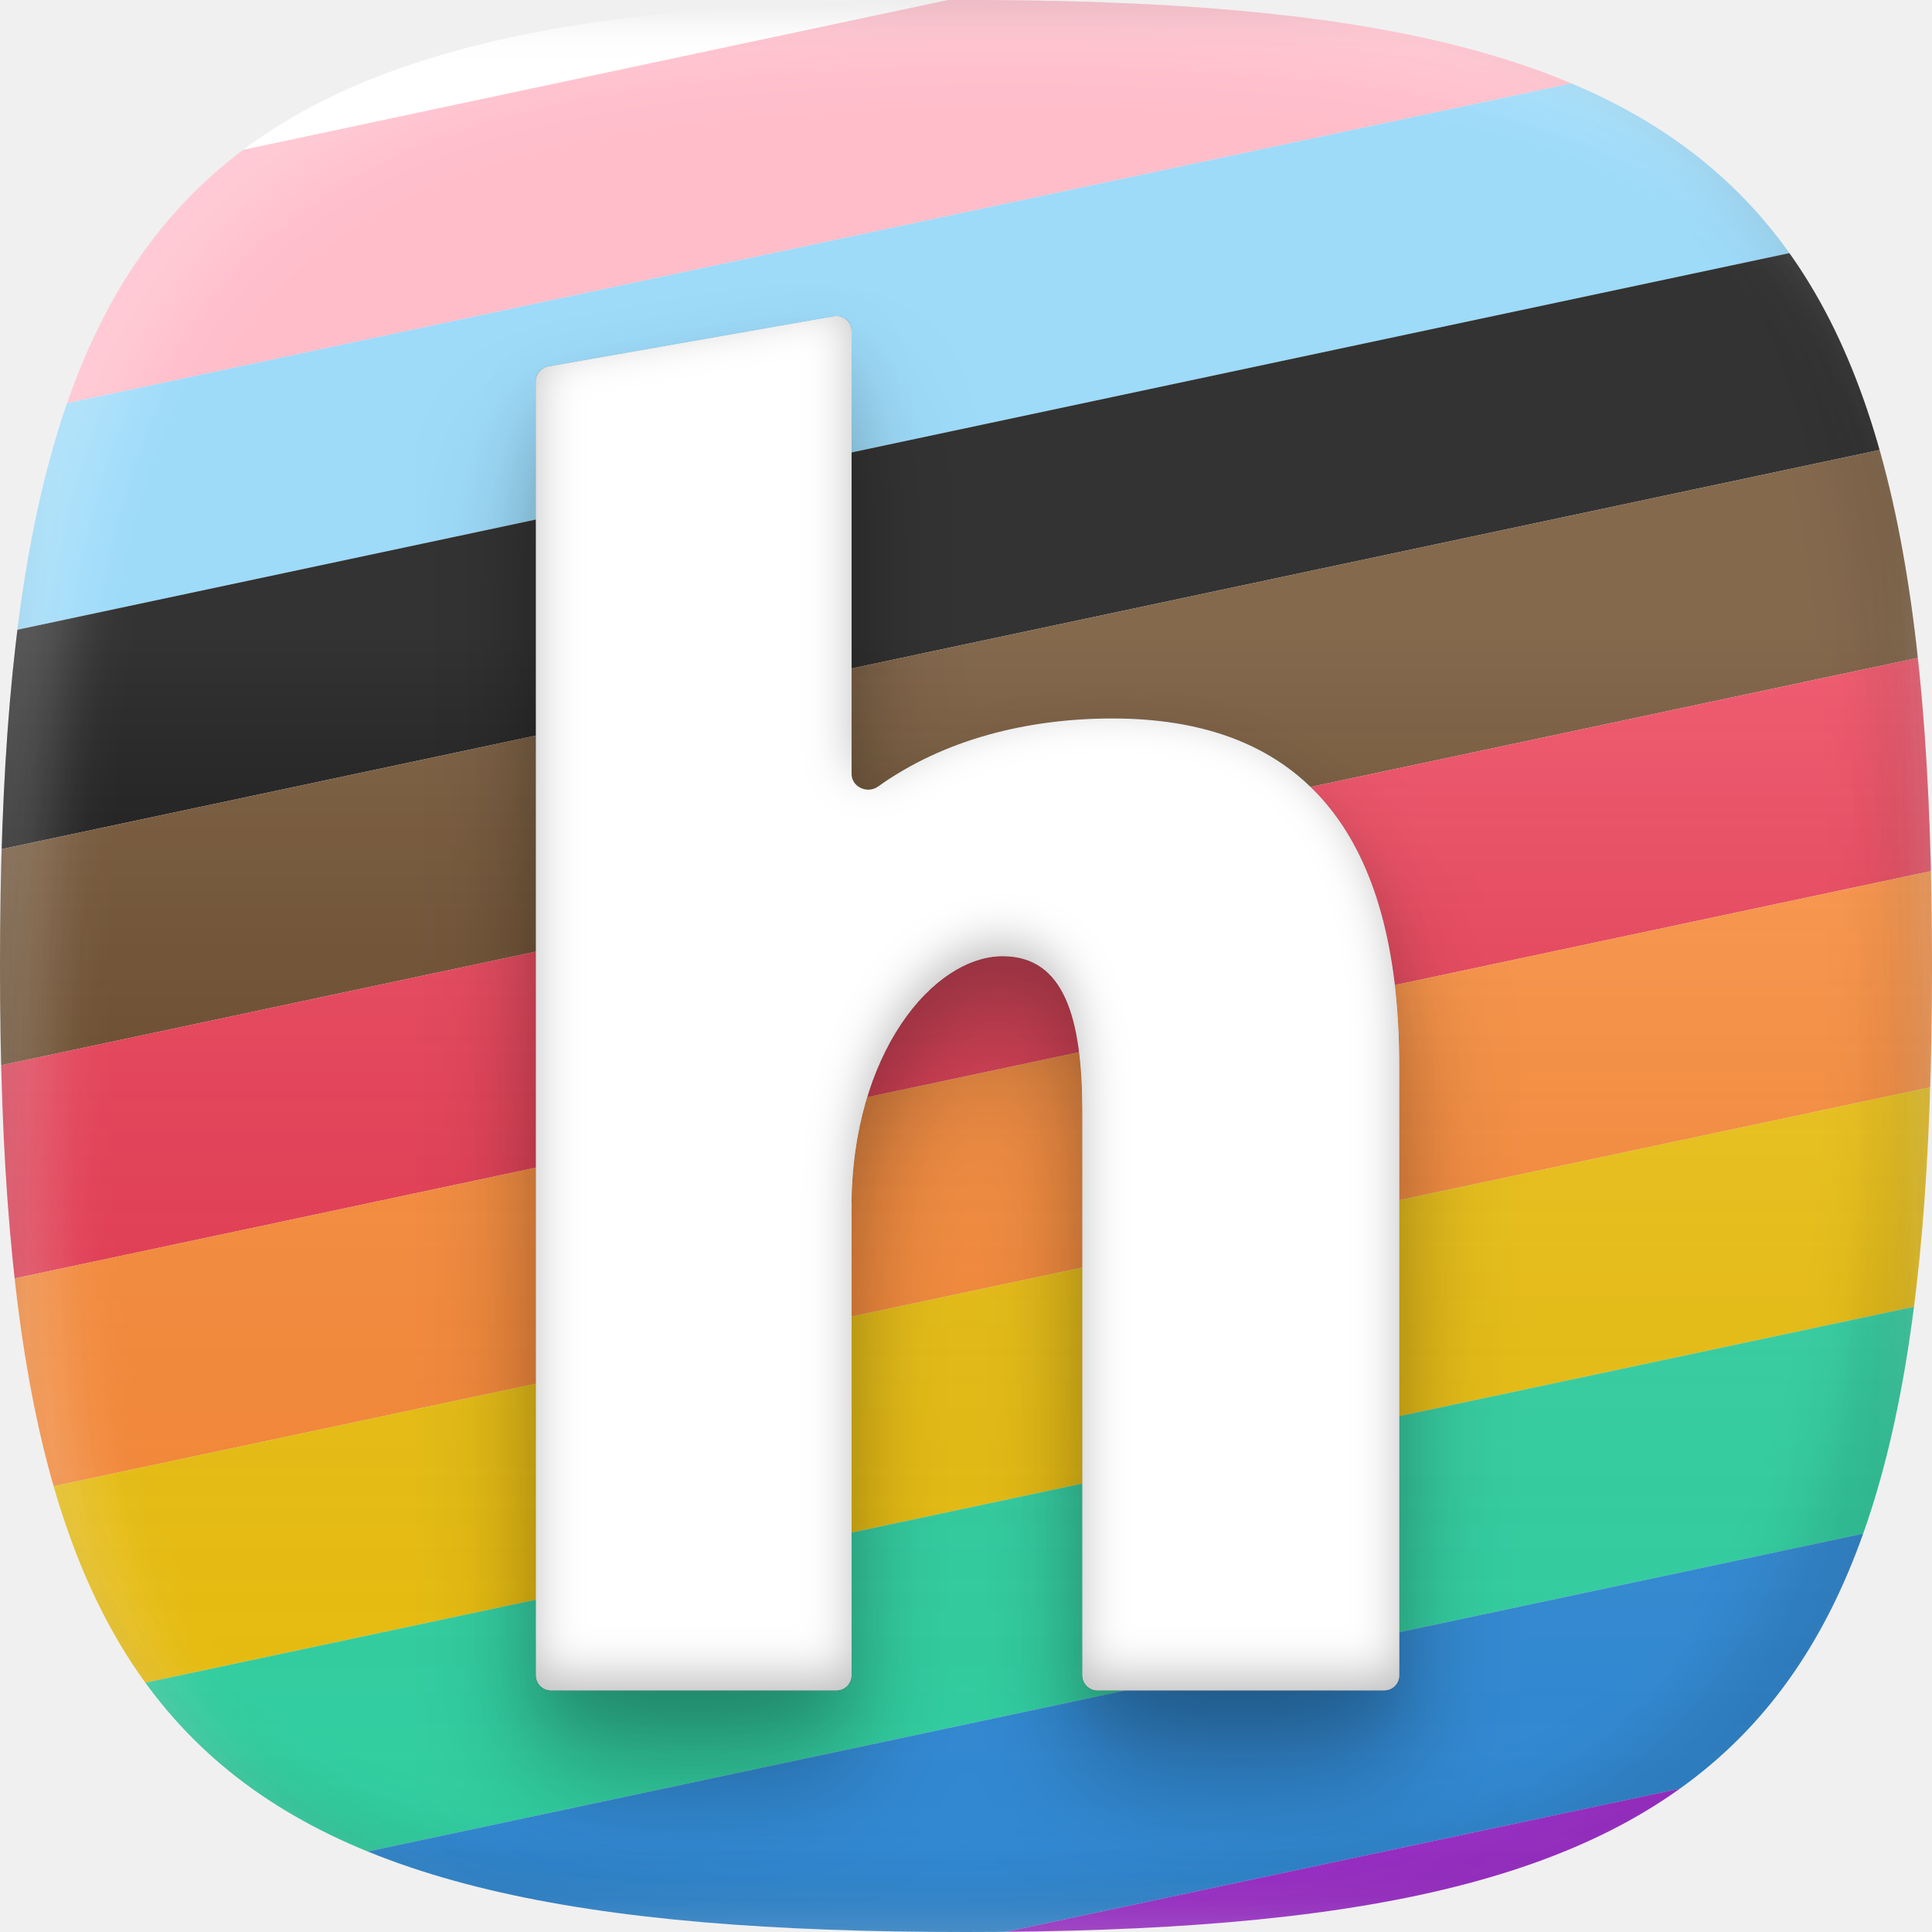
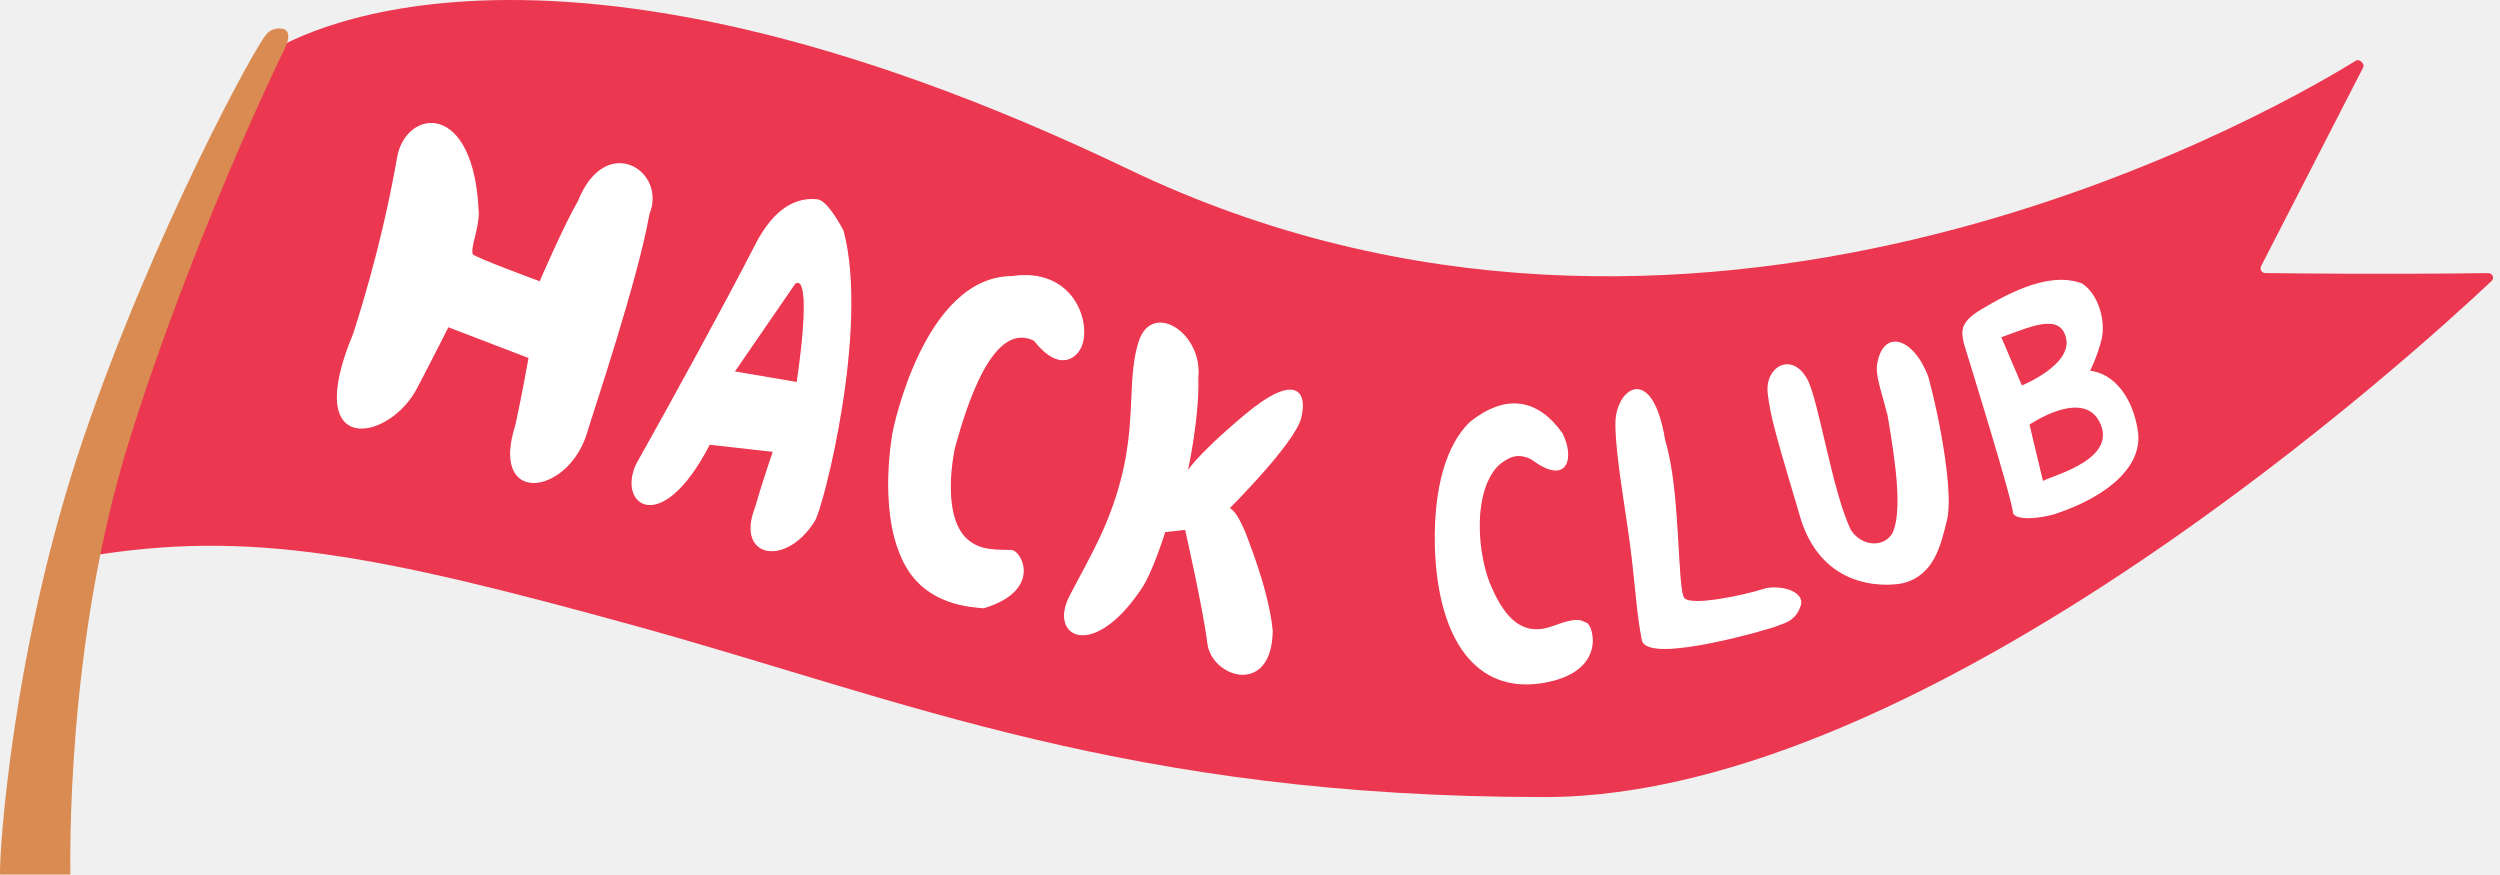
- <svg xmlns="http://www.w3.org/2000/svg" width="256" height="256" viewBox="0 0 256 256" fill="none">
-   <g id="icon-progress-rounded" clip-path="url(#clip0)">
-     <mask id="mask0" mask-type="alpha" maskUnits="userSpaceOnUse" x="0" y="0" width="256" height="256">
-       <path id="Vector" fill-rule="evenodd" clip-rule="evenodd" d="M128 256C230.4 256 256 230.4 256 128C256 25.6 230.4 0 128 0C25.6 0 0 25.6 0 128C0 230.4 25.6 256 128 256Z" fill="black" />
-     </mask>
-     <g mask="url(#mask0)">
-       <g id="Group 1">
-         <path id="Rectangle 9" d="M-109.618 49.983L313.367 -39.925L319.189 -12.537L-103.797 77.371L-109.618 49.983Z" fill="#FFADBD" />
-         <path id="Rectangle 10" d="M-103.797 77.371L319.189 -12.537L325.01 14.851L-97.975 104.759L-103.797 77.371Z" fill="#85D2F8" />
-         <path id="Rectangle 11" d="M-97.975 104.759L325.01 14.851L330.832 42.239L-92.154 132.147L-97.975 104.759Z" fill="black" />
-         <path id="Rectangle 12" d="M-92.154 132.147L330.832 42.239L336.653 69.627L-86.332 159.536L-92.154 132.147Z" fill="#654321" />
-         <path id="Rectangle 13" d="M-86.332 159.536L336.653 69.627L342.475 97.015L-80.511 186.924L-86.332 159.536Z" fill="#EC3750" />
-         <path id="Rectangle 14" d="M-80.511 186.924L342.475 97.015L348.296 124.403L-74.689 214.312L-80.511 186.924Z" fill="#FF8C37" />
-         <path id="Rectangle 15" d="M-74.689 214.312L348.296 124.403L354.118 151.792L-68.868 241.7L-74.689 214.312Z" fill="#F1C40F" />
-         <path id="Rectangle 16" d="M-68.868 241.7L354.118 151.792L359.939 179.18L-63.046 269.088L-68.868 241.7Z" fill="#33D6A6" />
-         <path id="Rectangle 17" d="M-63.046 269.088L359.939 179.18L365.761 206.568L-57.225 296.476L-63.046 269.088Z" fill="#338EDA" />
-         <path id="Rectangle 18" d="M-57.225 296.476L365.761 206.568L371.583 233.956L-51.403 323.864L-57.225 296.476Z" fill="#A633D6" />
-         <path id="Rectangle 19" d="M-115.44 22.595L307.546 -67.314L313.367 -39.925L-109.618 49.983L-115.44 22.595Z" fill="white" />
-         <path id="Rectangle 10_2" d="M-115.465 22.48L307.521 -67.429L313.343 -40.041L-109.643 49.868L-115.465 22.48Z" fill="white" />
-       </g>
-       <g id="Vector_2" filter="url(#filter0_ii)">
-         <path fill-rule="evenodd" clip-rule="evenodd" d="M128 256C230.4 256 256 230.4 256 128C256 25.6 230.4 0 128 0C25.6 0 0 25.6 0 128C0 230.4 25.6 256 128 256Z" fill="url(#paint0_linear)" fill-opacity="0.2" style="mix-blend-mode:soft-light" />
-       </g>
-       <g id="path3866" filter="url(#filter1_ddi)">
-         <path d="M112.84 43.882C112.84 42.639 111.718 41.697 110.494 41.912L72.654 48.564C71.697 48.732 71 49.562 71 50.533L71 222C71 223.105 71.895 224 73 224H110.84C111.945 224 112.84 223.105 112.84 222V160.049C112.84 139.465 123.755 126.714 132.851 126.714C141.037 126.714 143.402 134.911 143.402 147.298V222C143.402 223.105 144.297 224 145.402 224H183.424C184.529 224 185.424 223.105 185.424 222V141.287C185.424 113.233 174.873 95.199 147.404 95.199C136.074 95.199 125.024 98.003 116.341 104.224C114.933 105.233 112.84 104.277 112.84 102.545V43.882Z" fill="white" />
-       </g>
-     </g>
+ <svg xmlns="http://www.w3.org/2000/svg" fill="none" height="184" viewBox="0 0 526 184" width="526">
+   <path d="m55.892 11.764c.071-.162.164-.289.31-.388 3.628-2.462 56.345-35.644 181.224 24.235 117.958 56.561 236.902-9.63 258.275-22.863.709-.439 1.896.69 1.516 1.431l-21.482 41.816c-.339.659.125 1.443.865 1.454 5.587.078 25.068.301 46.883.012.905-.012 1.419 1.018.761 1.639-14.653 13.826-118.058 108.6-199.244 108.6-87.574 0-135-20.455-191-35.924-55.143-15.232-81.682-20.342-115.422-14.74-.728.121-1.344-.555-1.142-1.264l13.063-45.871z" fill="#ec3750" />
+   <g fill="#fff" stroke="#fff" stroke-miterlimit="10" stroke-width=".25">
+     <path d="m83.681 33.113c-1.329 7.514-3.879 20.421-9.241 37.1-11.136 26.603 7.856 22.264 13.294 11.211 3.223-6.103 6.539-12.726 6.539-12.726l17.068 6.543s-1.374 7.772-2.779 14.203c-5.362 16.68 10.269 14.677 14.592 2.355 1.924-6.337 10.891-32.794 13.364-46.786 3.728-8.954-9.032-17.128-14.805-2.66-3.086 5.326-8.097 16.99-8.097 16.99s-14.088-5.205-14.256-5.77c-.55-1.435 1.176-5.135 1.252-8.596-.858-23.946-15.145-21.97-16.931-11.864z" />
+     <path d="m158.883 51.762c4.344-8.648 9.332-10.098 13.041-9.704 1.6.132 3.776 3.387 5.44 6.513 5.448 20.588-4.315 58.452-6.041 60.995-5.942 9.598-16.368 7.783-12.408-2.586 1.85-6.299 3.831-12.025 3.831-12.025l-13.496-1.507c-10.605 20.602-20.14 11.976-14.645 3.076 5.878-10.426 18.401-33.253 24.278-44.762zm-4.461 26.48 13.304 2.271s3.695-23.427-.46-20.955z" />
+     <path d="m227.586 72.519c1.761-4.962-1.9-16.182-14.69-14.31-18.525.134-24.934 32.592-24.934 32.592s-3.079 15.72 1.78 26.434c4.416 10.33 15.128 10.363 17.208 10.625 12.159-3.656 7.995-11.757 5.916-12.018-2.647-.135-6.238.299-9.138-2.066-4.917-3.963-4.041-14.022-2.973-19.433 2.515-9.099 8.05-27.168 16.875-22.746 5.296 6.768 9.012 3.659 9.956.923z" />
+     <path d="m239.769 71.685c-3.257 9.947.827 20.424-7.318 39.359-1.942 4.625-6.705 13.107-7.269 14.311-4.512 8.548 4.65 13.586 14.742-1.349 2.445-3.418 5.138-12.161 5.138-12.161l4.391-.493s3.836 16.881 4.719 24.113c.944 6.979 13.306 10.949 13.486-2.748-.441-4.695-2.077-11.042-5.155-19.105 0 0-2.011-5.905-3.956-6.672 0 0 13.794-13.718 15.109-19.042 1.377-5.576-1.135-9.453-11.921-.354-10.785 9.1-12.038 12.012-12.038 12.012s2.565-11.471 2.309-20.16c.937-9.192-9.419-15.884-12.237-7.712z" />
+     <path d="m309.24 88.969c-4.628 4.588-7.54 13.2-7.215 26.232.645 19.451 8.704 30.626 22.464 28.401 13.76-2.226 10.52-12.154 9.252-12.483-1.014-.263-1.269-1.43-6.911.692-5.644 2.121-9.893-.356-13.45-8.989-2.35-5.842-3.624-17.191.621-23.53 1.268-1.876 2.472-2.392 3.106-2.779 2.536-1.547 5.136-.048 5.581.343 7.106 5.143 8.497-.557 5.957-5.622-5.013-7.082-11.672-8.529-19.405-2.264z" />
+     <path d="m340 89.262c-.067-7.383 7.556-13.075 10.236 3.435 3.31 10.668 2.468 31.296 4.056 33.206s13.41-.756 16.611-1.833c3.2-1.077 9.098.337 7.765 3.543-1.079 3.271-4.13 3.582-4.765 3.966-.636.383-27.356 8.304-28.348 3.031-.992-5.274-1.055-7.701-2.055-16.682-1-8.982-3.432-21.281-3.5-28.666z" />
+     <path d="m372.043 82.654c-.58-5.338 4.863-8.599 8.069-2.868 2.435 4.443 5.264 23.738 9.24 31.851 2.18 3.285 6.663 3.877 8.776.863 2.495-4.557.695-15.941-.847-25.075-1.092-4.375-2.35-7.719-2.287-10.162.956-8.226 7.554-6.277 10.633 2.154 2.566 9.395 5.24 24.572 3.899 29.968-1.278 5.138-2.62 11.627-9.28 13.214-1.729.381-16.138 2.457-21.206-13.309-4.878-16.537-6.417-21.299-6.997-26.636z" />
+     <path d="m417.228 65.032c8.861-5.356 15.509-7.194 20.702-5.319 3.04 1.868 5.006 7.001 4.186 11.42-.947 3.842-2.529 6.977-2.529 6.977 5.256.53 9.105 5.776 10.105 12.642 1 6.866-5.468 13.328-17.496 17.328-4.052 1.141-8.357 1.127-8.548-.283-.129-2.757-10.341-35.6-10.341-35.6-.319-1.988-1.396-4.17 3.921-7.165zm3.675 5.843 4.439 10.396s10.762-4.325 9.492-10.097c-1.269-5.771-8.042-2.332-13.931-.299zm5.963 18.411s3.046 12.762 2.92 12.185c-.065-.833 15.69-3.971 12.33-12.185-3.362-8.213-15.25 0-15.25 0z" />
  </g>
-   <defs>
-     <filter id="filter0_ii" x="-6" y="-6" width="268" height="268" filterUnits="userSpaceOnUse" color-interpolation-filters="sRGB">
-       <feFlood flood-opacity="0" result="BackgroundImageFix" />
-       <feBlend mode="normal" in="SourceGraphic" in2="BackgroundImageFix" result="shape" />
-       <feColorMatrix in="SourceAlpha" type="matrix" values="0 0 0 0 0 0 0 0 0 0 0 0 0 0 0 0 0 0 127 0" result="hardAlpha" />
-       <feOffset dx="6" dy="6" />
-       <feGaussianBlur stdDeviation="4" />
-       <feComposite in2="hardAlpha" operator="arithmetic" k2="-1" k3="1" />
-       <feColorMatrix type="matrix" values="0 0 0 0 1 0 0 0 0 1 0 0 0 0 1 0 0 0 0.2 0" />
-       <feBlend mode="normal" in2="shape" result="effect1_innerShadow" />
-       <feColorMatrix in="SourceAlpha" type="matrix" values="0 0 0 0 0 0 0 0 0 0 0 0 0 0 0 0 0 0 127 0" result="hardAlpha" />
-       <feOffset dx="-6" dy="-6" />
-       <feGaussianBlur stdDeviation="4" />
-       <feComposite in2="hardAlpha" operator="arithmetic" k2="-1" k3="1" />
-       <feColorMatrix type="matrix" values="0 0 0 0 0 0 0 0 0 0 0 0 0 0 0 0 0 0 0.1 0" />
-       <feBlend mode="normal" in2="effect1_innerShadow" result="effect2_innerShadow" />
-     </filter>
-     <filter id="filter1_ddi" x="55" y="37.882" width="146.424" height="214.118" filterUnits="userSpaceOnUse" color-interpolation-filters="sRGB">
-       <feFlood flood-opacity="0" result="BackgroundImageFix" />
-       <feColorMatrix in="SourceAlpha" type="matrix" values="0 0 0 0 0 0 0 0 0 0 0 0 0 0 0 0 0 0 127 0" />
-       <feOffset dy="12" />
-       <feGaussianBlur stdDeviation="8" />
-       <feColorMatrix type="matrix" values="0 0 0 0 0 0 0 0 0 0 0 0 0 0 0 0 0 0 0.25 0" />
-       <feBlend mode="normal" in2="BackgroundImageFix" result="effect1_dropShadow" />
-       <feColorMatrix in="SourceAlpha" type="matrix" values="0 0 0 0 0 0 0 0 0 0 0 0 0 0 0 0 0 0 127 0" />
-       <feOffset dy="4" />
-       <feGaussianBlur stdDeviation="4" />
-       <feColorMatrix type="matrix" values="0 0 0 0 0 0 0 0 0 0 0 0 0 0 0 0 0 0 0.125 0" />
-       <feBlend mode="normal" in2="effect1_dropShadow" result="effect2_dropShadow" />
-       <feBlend mode="normal" in="SourceGraphic" in2="effect2_dropShadow" result="shape" />
-       <feColorMatrix in="SourceAlpha" type="matrix" values="0 0 0 0 0 0 0 0 0 0 0 0 0 0 0 0 0 0 127 0" result="hardAlpha" />
-       <feOffset dy="-2" />
-       <feGaussianBlur stdDeviation="3" />
-       <feComposite in2="hardAlpha" operator="arithmetic" k2="-1" k3="1" />
-       <feColorMatrix type="matrix" values="0 0 0 0 0 0 0 0 0 0 0 0 0 0 0 0 0 0 0.25 0" />
-       <feBlend mode="normal" in2="shape" result="effect3_innerShadow" />
-     </filter>
-     <linearGradient id="paint0_linear" x1="128" y1="0" x2="128" y2="256" gradientUnits="userSpaceOnUse">
-       <stop offset="0.328" stop-color="white" />
-       <stop offset="1" stop-opacity="0.1" />
-     </linearGradient>
-     <clipPath id="clip0">
-       <rect width="256" height="256" fill="white" transform="translate(256) rotate(90)" />
-     </clipPath>
-   </defs>
+   <path d="m56.274 6.966s1.037-1.193 2.996-.944 1.476 2.509.738 3.982c-.738 1.473-19.325 39.584-32.776 82.573-13.452 42.989-12.423 88.924-12.423 91.424h-14.798c-.202-4.5 2.602-47.749 17.412-91.424 14.81-43.675 36.89-84.092 38.853-85.61z" fill="#d98b51" />
</svg>
